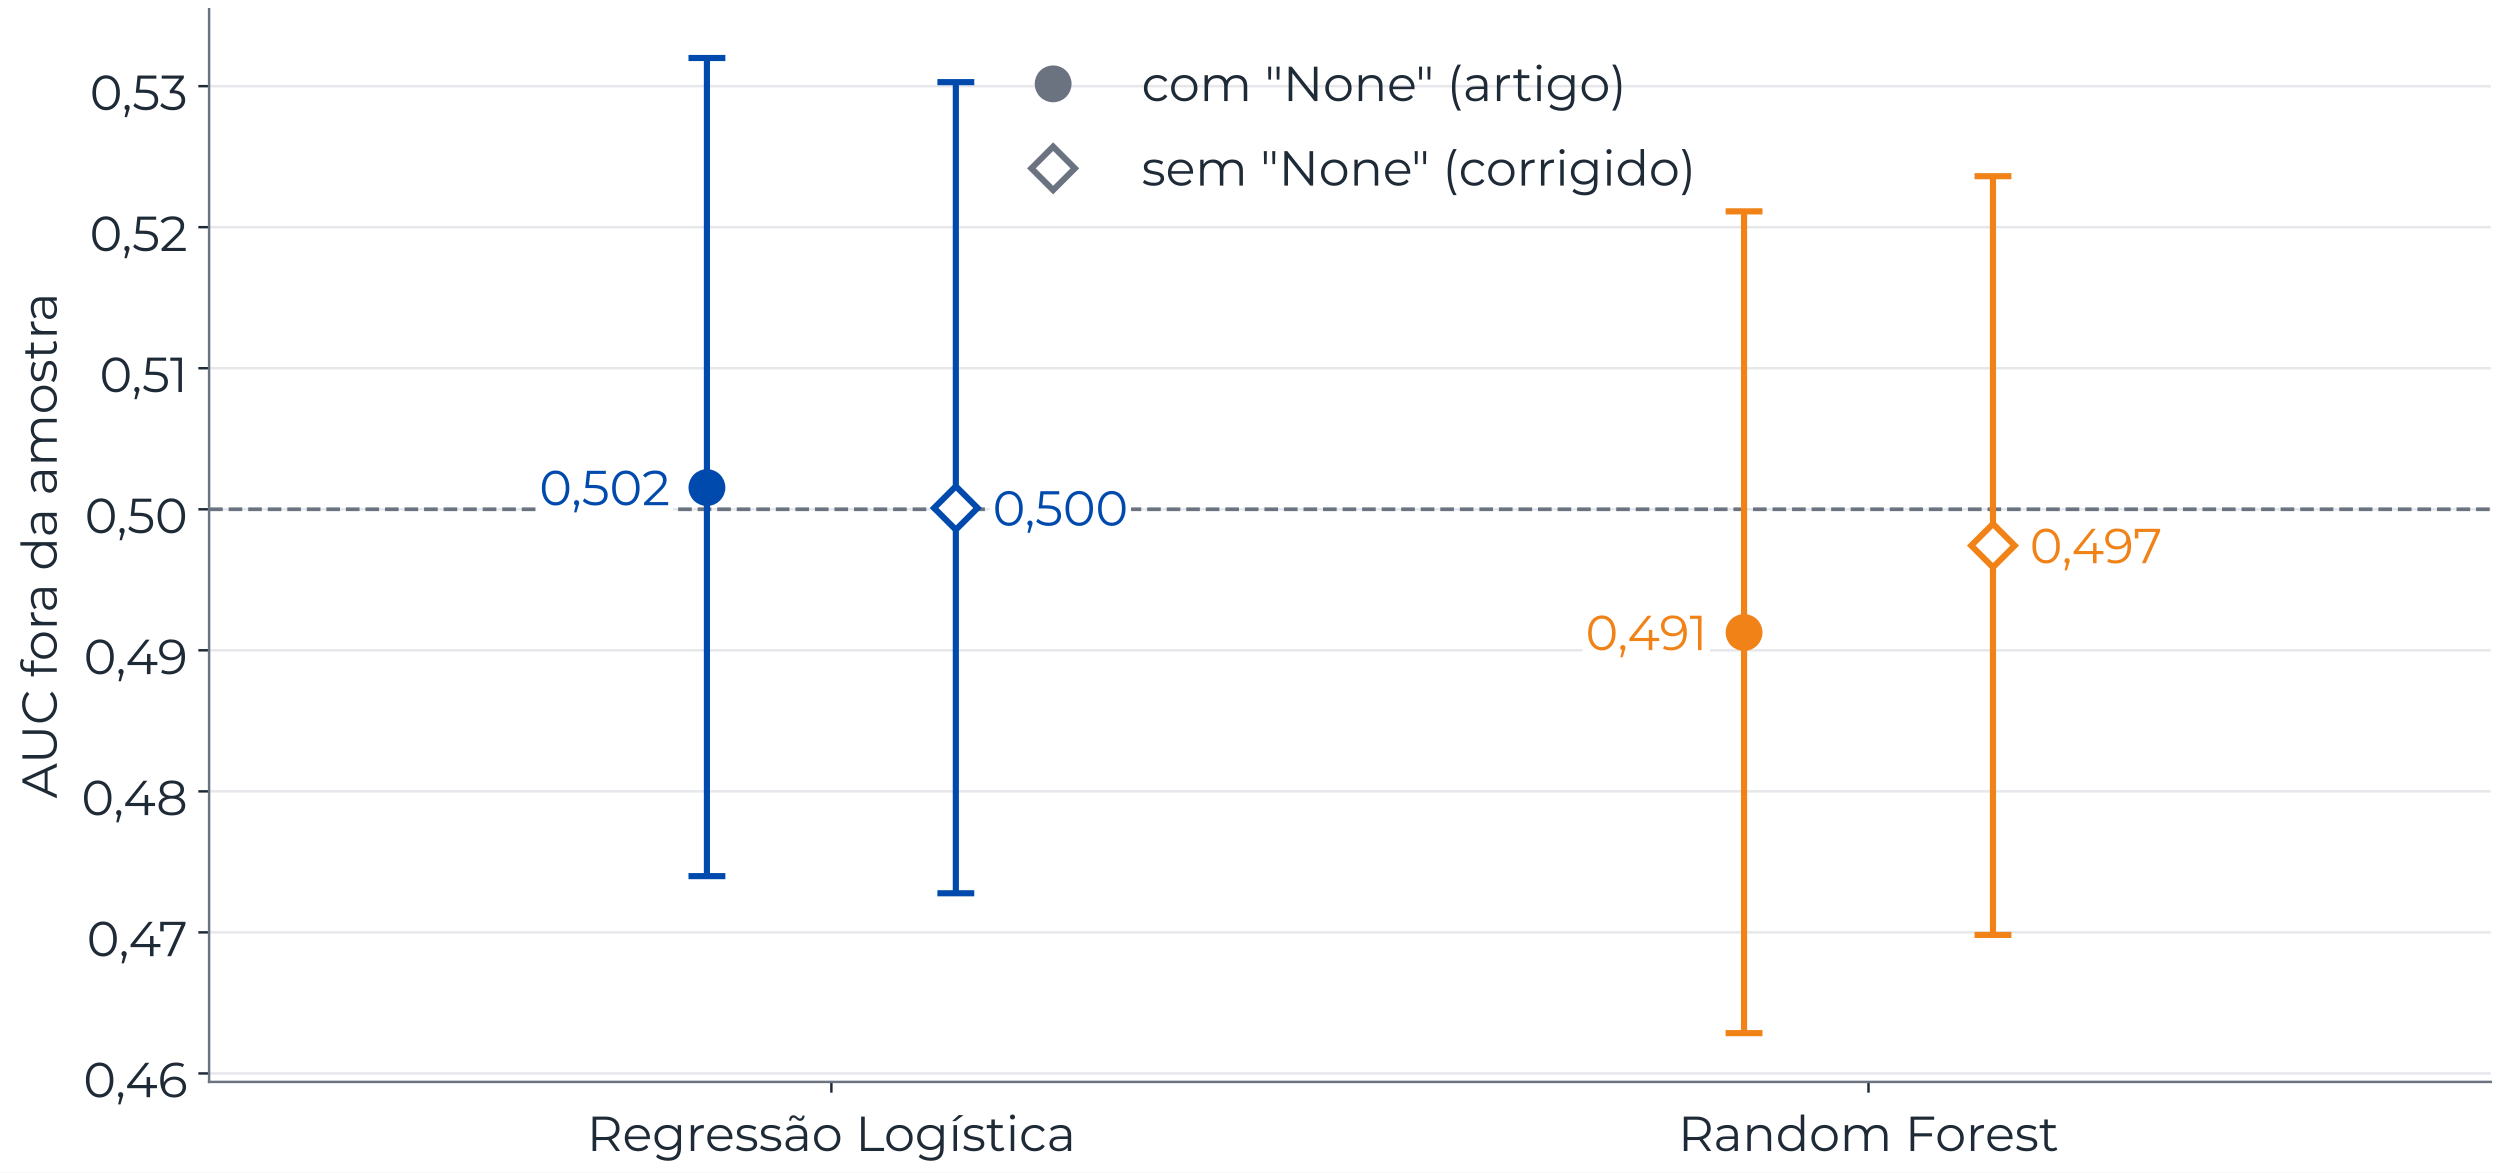
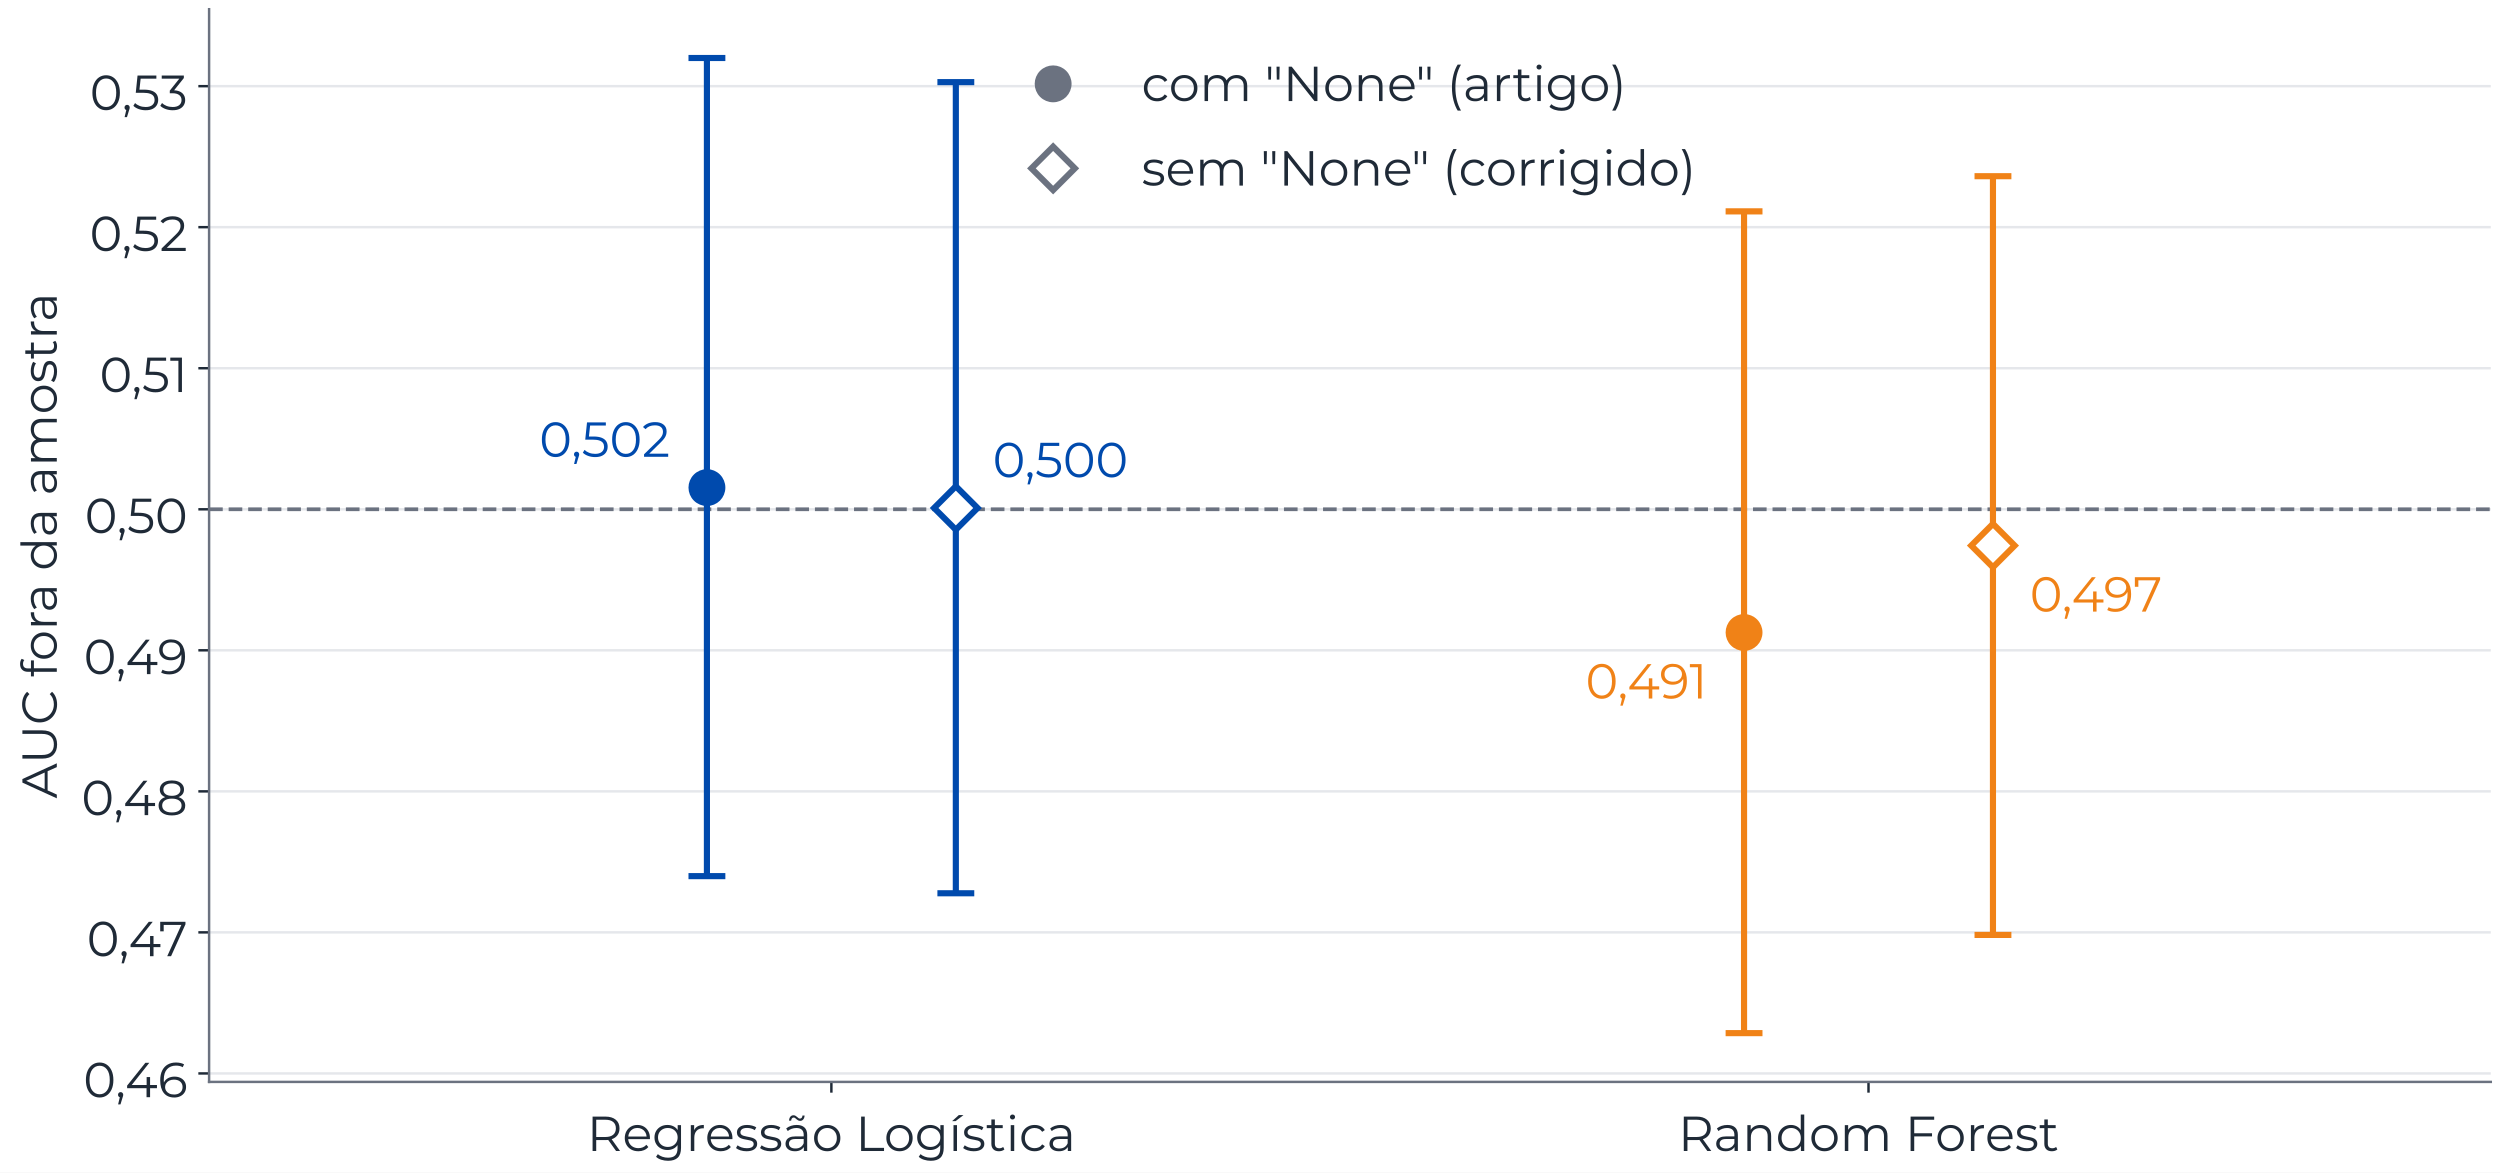
<svg xmlns="http://www.w3.org/2000/svg" xmlns:xlink="http://www.w3.org/1999/xlink" width="813.6pt" height="381.6pt" viewBox="0 0 813.6 381.6" version="1.1">
  <defs>
    <style type="text/css">*{stroke-linejoin: round; stroke-linecap: butt}</style>
  </defs>
  <g id="figure_1">
    <g id="patch_1">
      <path d="M 0 381.6  L 813.6 381.6  L 813.6 0  L 0 0  z " style="fill: #ffffff" />
    </g>
    <g id="axes_1">
      <g id="patch_2">
        <path d="M 68.049 352.096  L 810.6 352.096  L 810.6 3  L 68.049 3  z " style="fill: #ffffff" />
      </g>
      <g id="matplotlib.axis_1">
        <g id="xtick_1">
          <g id="line2d_1">
            <defs>
              <path id="m97c36d1ef3" d="M 0 0  L 0 3.5  " style="stroke: #1f2a37; stroke-width: 0.8" />
            </defs>
            <g>
              <use xlink:href="#m97c36d1ef3" x="270.563" y="352.096" style="fill: #1f2a37; stroke: #1f2a37; stroke-width: 0.8" />
            </g>
          </g>
          <g id="text_1">
            <g style="fill: #1f2a37" transform="translate(191.0243 374.5838) scale(0.16 -0.16)">
              <defs>
                <path id="Montserrat-Regular-100" d="M 730 0  L 730 4480  L 2406 4480  Q 3258 4480 3747 4073  Q 4237 3667 4237 2944  Q 4237 2419 3968 2057  Q 3699 1696 3213 1536  L 4307 0  L 3789 0  L 2765 1440  Q 2592 1421 2406 1421  L 1203 1421  L 1203 0  L 730 0  z M 1203 1824  L 2394 1824  Q 3066 1824 3414 2118  Q 3763 2413 3763 2944  Q 3763 3482 3414 3776  Q 3066 4070 2394 4070  L 1203 4070  L 1203 1824  z " transform="scale(0.015625)" />
                <path id="Montserrat-Regular-295" d="M 2061 -32  Q 1536 -32 1139 189  Q 742 410 518 797  Q 294 1184 294 1683  Q 294 2182 508 2569  Q 723 2957 1094 3174  Q 1466 3392 1939 3392  Q 2413 3392 2781 3177  Q 3149 2963 3360 2576  Q 3571 2189 3571 1683  Q 3571 1651 3568 1616  Q 3565 1581 3565 1542  L 742 1542  Q 768 1197 944 931  Q 1120 666 1411 518  Q 1702 371 2074 371  Q 2381 371 2646 480  Q 2912 589 3104 813  L 3360 518  Q 3130 250 2797 109  Q 2464 -32 2061 -32  z M 749 1882  L 3136 1882  Q 3110 2214 2950 2464  Q 2790 2714 2528 2858  Q 2266 3002 1939 3002  Q 1613 3002 1353 2861  Q 1094 2720 934 2467  Q 774 2214 749 1882  z " transform="scale(0.015625)" />
                <path id="Montserrat-Regular-2bb" d="M 2067 -1274  Q 1606 -1274 1184 -1139  Q 762 -1005 499 -755  L 730 -410  Q 966 -621 1315 -745  Q 1664 -870 2054 -870  Q 2694 -870 2995 -569  Q 3296 -269 3296 352  L 3296 774  Q 3085 461 2742 294  Q 2400 128 1984 128  Q 1504 128 1120 336  Q 736 544 515 912  Q 294 1280 294 1766  Q 294 2246 515 2614  Q 736 2982 1120 3187  Q 1504 3392 1984 3392  Q 2406 3392 2755 3222  Q 3104 3053 3315 2726  L 3315 3366  L 3750 3366  L 3750 410  Q 3750 -461 3324 -867  Q 2899 -1274 2067 -1274  z M 2029 531  Q 2400 531 2688 688  Q 2976 845 3142 1123  Q 3309 1402 3309 1766  Q 3309 2131 3142 2406  Q 2976 2682 2688 2838  Q 2400 2995 2029 2995  Q 1658 2995 1370 2838  Q 1082 2682 918 2406  Q 755 2131 755 1766  Q 755 1402 918 1123  Q 1082 845 1370 688  Q 1658 531 2029 531  z " transform="scale(0.015625)" />
                <path id="Montserrat-Regular-359" d="M 634 0  L 634 3366  L 1069 3366  L 1069 2714  Q 1395 3392 2330 3392  L 2330 2950  Q 2298 2950 2272 2953  Q 2246 2957 2221 2957  Q 1690 2957 1389 2633  Q 1088 2310 1088 1715  L 1088 0  L 634 0  z " transform="scale(0.015625)" />
                <path id="Montserrat-Regular-367" d="M 1536 -32  Q 1120 -32 749 86  Q 378 205 166 384  L 371 742  Q 570 582 890 473  Q 1210 365 1568 365  Q 2048 365 2259 515  Q 2470 666 2470 915  Q 2470 1101 2352 1206  Q 2234 1312 2038 1366  Q 1843 1421 1609 1459  Q 1376 1498 1145 1549  Q 915 1600 720 1699  Q 525 1798 406 1971  Q 288 2144 288 2432  Q 288 2848 633 3120  Q 979 3392 1619 3392  Q 1946 3392 2272 3305  Q 2598 3219 2810 3078  L 2611 2714  Q 2387 2867 2131 2934  Q 1875 3002 1619 3002  Q 1165 3002 953 2842  Q 742 2682 742 2445  Q 736 2253 854 2144  Q 973 2035 1168 1974  Q 1363 1914 1596 1875  Q 1830 1837 2064 1782  Q 2298 1728 2493 1635  Q 2688 1542 2806 1372  Q 2925 1203 2925 928  Q 2925 493 2560 230  Q 2195 -32 1536 -32  z " transform="scale(0.015625)" />
                <path id="Montserrat-Regular-26c" d="M 2739 0  L 2739 525  Q 2586 269 2291 118  Q 1997 -32 1581 -32  Q 1011 -32 681 240  Q 352 512 352 947  Q 352 1203 477 1420  Q 602 1638 886 1769  Q 1171 1901 1651 1901  L 2720 1901  L 2720 2106  Q 2720 2534 2480 2764  Q 2240 2995 1766 2995  Q 1440 2995 1145 2886  Q 851 2778 646 2598  L 442 2938  Q 698 3155 1056 3273  Q 1414 3392 1811 3392  Q 2464 3392 2819 3065  Q 3174 2739 3174 2086  L 3174 0  L 2739 0  z M 2720 1011  L 2720 1562  L 1664 1562  Q 1178 1562 989 1389  Q 800 1216 800 960  Q 800 672 1024 499  Q 1248 326 1651 326  Q 2035 326 2310 502  Q 2586 678 2720 1011  z M 2259 3923  Q 2106 3923 1994 3987  Q 1882 4051 1786 4137  Q 1690 4224 1603 4291  Q 1517 4358 1421 4358  Q 1274 4358 1187 4249  Q 1101 4141 1088 3949  L 813 3949  Q 826 4269 982 4461  Q 1139 4653 1389 4653  Q 1542 4653 1654 4585  Q 1766 4518 1862 4432  Q 1958 4346 2044 4282  Q 2131 4218 2227 4218  Q 2374 4218 2460 4323  Q 2547 4429 2560 4614  L 2835 4614  Q 2822 4301 2665 4112  Q 2509 3923 2259 3923  z " transform="scale(0.015625)" />
                <path id="Montserrat-Regular-327" d="M 2010 -32  Q 1517 -32 1129 189  Q 742 410 518 797  Q 294 1184 294 1683  Q 294 2182 518 2569  Q 742 2957 1129 3174  Q 1517 3392 2010 3392  Q 2502 3392 2886 3174  Q 3270 2957 3494 2569  Q 3718 2182 3718 1683  Q 3718 1184 3494 797  Q 3270 410 2886 189  Q 2502 -32 2010 -32  z M 2010 371  Q 2368 371 2649 534  Q 2931 698 3094 995  Q 3258 1293 3258 1683  Q 3258 2074 3094 2368  Q 2931 2662 2649 2828  Q 2368 2995 2010 2995  Q 1651 2995 1366 2828  Q 1082 2662 918 2368  Q 755 2074 755 1683  Q 755 1293 918 995  Q 1082 698 1366 534  Q 1651 371 2010 371  z " transform="scale(0.015625)" />
                <path id="Montserrat-Regular-8bd" transform="scale(0.015625)" />
                <path id="Montserrat-Regular-a9" d="M 730 0  L 730 4480  L 1203 4480  L 1203 410  L 3712 410  L 3712 0  L 730 0  z " transform="scale(0.015625)" />
                <path id="Montserrat-Regular-2dc" d="M 634 0  L 634 3366  L 1088 3366  L 1088 0  L 634 0  z M 448 3885  L 1325 4678  L 1933 4678  L 896 3885  L 448 3885  z " transform="scale(0.015625)" />
                <path id="Montserrat-Regular-375" d="M 1696 -32  Q 1222 -32 966 227  Q 710 486 710 947  L 710 2982  L 109 2982  L 109 3366  L 710 3366  L 710 4102  L 1165 4102  L 1165 3366  L 2189 3366  L 2189 2982  L 1165 2982  L 1165 973  Q 1165 358 1747 358  Q 2048 358 2246 531  L 2406 205  Q 2272 83 2083 25  Q 1894 -32 1696 -32  z " transform="scale(0.015625)" />
                <path id="Montserrat-Regular-2d7" d="M 634 0  L 634 3366  L 1088 3366  L 1088 0  L 634 0  z M 864 4102  Q 723 4102 627 4198  Q 531 4294 531 4429  Q 531 4557 627 4653  Q 723 4749 864 4749  Q 1005 4749 1101 4659  Q 1197 4570 1197 4435  Q 1197 4294 1101 4198  Q 1005 4102 864 4102  z " transform="scale(0.015625)" />
                <path id="Montserrat-Regular-27a" d="M 2029 -32  Q 1523 -32 1132 189  Q 742 410 518 797  Q 294 1184 294 1683  Q 294 2182 518 2569  Q 742 2957 1132 3174  Q 1523 3392 2029 3392  Q 2458 3392 2803 3225  Q 3149 3059 3347 2726  L 3008 2496  Q 2835 2752 2579 2873  Q 2323 2995 2029 2995  Q 1658 2995 1373 2832  Q 1088 2669 921 2374  Q 755 2080 755 1683  Q 755 1286 921 992  Q 1088 698 1373 534  Q 1658 371 2029 371  Q 2323 371 2579 489  Q 2835 608 3008 864  L 3347 634  Q 3149 307 2803 137  Q 2458 -32 2029 -32  z " transform="scale(0.015625)" />
                <path id="Montserrat-Regular-24c" d="M 2739 0  L 2739 525  Q 2586 269 2291 118  Q 1997 -32 1581 -32  Q 1011 -32 681 240  Q 352 512 352 947  Q 352 1203 477 1420  Q 602 1638 886 1769  Q 1171 1901 1651 1901  L 2720 1901  L 2720 2106  Q 2720 2534 2480 2764  Q 2240 2995 1766 2995  Q 1440 2995 1145 2886  Q 851 2778 646 2598  L 442 2938  Q 698 3155 1056 3273  Q 1414 3392 1811 3392  Q 2464 3392 2819 3065  Q 3174 2739 3174 2086  L 3174 0  L 2739 0  z M 2720 1011  L 2720 1562  L 1664 1562  Q 1178 1562 989 1389  Q 800 1216 800 960  Q 800 672 1024 499  Q 1248 326 1651 326  Q 2035 326 2310 502  Q 2586 678 2720 1011  z " transform="scale(0.015625)" />
              </defs>
              <use xlink:href="#Montserrat-Regular-100" />
              <use xlink:href="#Montserrat-Regular-295" transform="translate(72.29688 0)" />
              <use xlink:href="#Montserrat-Regular-2bb" transform="translate(132.7031 0)" />
              <use xlink:href="#Montserrat-Regular-359" transform="translate(201.2969 0)" />
              <use xlink:href="#Montserrat-Regular-295" transform="translate(240.0938 0)" />
              <use xlink:href="#Montserrat-Regular-367" transform="translate(300.5 0)" />
              <use xlink:href="#Montserrat-Regular-367" transform="translate(349.4062 0)" />
              <use xlink:href="#Montserrat-Regular-26c" transform="translate(398.3125 0)" />
              <use xlink:href="#Montserrat-Regular-327" transform="translate(457.3125 0)" />
              <use xlink:href="#Montserrat-Regular-8bd" transform="translate(520.0156 0)" />
              <use xlink:href="#Montserrat-Regular-a9" transform="translate(546.2188 0)" />
              <use xlink:href="#Montserrat-Regular-327" transform="translate(604.3281 0)" />
              <use xlink:href="#Montserrat-Regular-2bb" transform="translate(667.0312 0)" />
              <use xlink:href="#Montserrat-Regular-2dc" transform="translate(735.625 0)" />
              <use xlink:href="#Montserrat-Regular-367" transform="translate(762.5312 0)" />
              <use xlink:href="#Montserrat-Regular-375" transform="translate(811.4375 0)" />
              <use xlink:href="#Montserrat-Regular-2d7" transform="translate(852.0312 0)" />
              <use xlink:href="#Montserrat-Regular-27a" transform="translate(878.9375 0)" />
              <use xlink:href="#Montserrat-Regular-24c" transform="translate(935.2344 0)" />
            </g>
          </g>
        </g>
        <g id="xtick_2">
          <g id="line2d_2">
            <g>
              <use xlink:href="#m97c36d1ef3" x="608.086" y="352.096" style="fill: #1f2a37; stroke: #1f2a37; stroke-width: 0.8" />
            </g>
          </g>
          <g id="text_2">
            <g style="fill: #1f2a37" transform="translate(546.1497 374.5838) scale(0.16 -0.16)">
              <defs>
                <path id="Montserrat-Regular-318" d="M 634 0  L 634 3366  L 1069 3366  L 1069 2746  Q 1248 3053 1577 3222  Q 1907 3392 2349 3392  Q 2963 3392 3347 3033  Q 3731 2675 3731 1952  L 3731 0  L 3277 0  L 3277 1907  Q 3277 2438 3011 2710  Q 2746 2982 2266 2982  Q 1728 2982 1408 2662  Q 1088 2342 1088 1766  L 1088 0  L 634 0  z " transform="scale(0.015625)" />
                <path id="Montserrat-Regular-286" d="M 1971 -32  Q 1491 -32 1113 185  Q 736 403 515 787  Q 294 1171 294 1683  Q 294 2195 515 2579  Q 736 2963 1113 3177  Q 1491 3392 1971 3392  Q 2374 3392 2710 3222  Q 3046 3053 3251 2726  L 3251 4749  L 3706 4749  L 3706 0  L 3270 0  L 3270 659  Q 3066 326 2726 147  Q 2387 -32 1971 -32  z M 2010 371  Q 2362 371 2646 534  Q 2931 698 3094 995  Q 3258 1293 3258 1683  Q 3258 2074 3094 2368  Q 2931 2662 2646 2828  Q 2362 2995 2010 2995  Q 1651 2995 1366 2828  Q 1082 2662 918 2368  Q 755 2074 755 1683  Q 755 1293 918 995  Q 1082 698 1366 534  Q 1651 371 2010 371  z " transform="scale(0.015625)" />
                <path id="Montserrat-Regular-312" d="M 634 0  L 634 3366  L 1069 3366  L 1069 2752  Q 1248 3059 1565 3225  Q 1882 3392 2304 3392  Q 2720 3392 3037 3213  Q 3354 3034 3501 2682  Q 3680 3008 4029 3200  Q 4378 3392 4832 3392  Q 5446 3392 5817 3033  Q 6189 2675 6189 1952  L 6189 0  L 5734 0  L 5734 1907  Q 5734 2438 5478 2710  Q 5222 2982 4768 2982  Q 4250 2982 3946 2662  Q 3642 2342 3642 1766  L 3642 0  L 3187 0  L 3187 1907  Q 3187 2438 2931 2710  Q 2675 2982 2214 2982  Q 1702 2982 1395 2662  Q 1088 2342 1088 1766  L 1088 0  L 634 0  z " transform="scale(0.015625)" />
                <path id="Montserrat-Regular-6b" d="M 730 0  L 730 4480  L 3802 4480  L 3802 4070  L 1203 4070  L 1203 2310  L 3520 2310  L 3520 1901  L 1203 1901  L 1203 0  L 730 0  z " transform="scale(0.015625)" />
              </defs>
              <use xlink:href="#Montserrat-Regular-100" />
              <use xlink:href="#Montserrat-Regular-24c" transform="translate(71.79688 0)" />
              <use xlink:href="#Montserrat-Regular-318" transform="translate(130.7969 0)" />
              <use xlink:href="#Montserrat-Regular-286" transform="translate(198.5 0)" />
              <use xlink:href="#Montserrat-Regular-327" transform="translate(266.2969 0)" />
              <use xlink:href="#Montserrat-Regular-312" transform="translate(329 0)" />
              <use xlink:href="#Montserrat-Regular-8bd" transform="translate(435.0938 0)" />
              <use xlink:href="#Montserrat-Regular-6b" transform="translate(461.2969 0)" />
              <use xlink:href="#Montserrat-Regular-327" transform="translate(522.7969 0)" />
              <use xlink:href="#Montserrat-Regular-359" transform="translate(585.5 0)" />
              <use xlink:href="#Montserrat-Regular-295" transform="translate(624.2969 0)" />
              <use xlink:href="#Montserrat-Regular-367" transform="translate(684.7031 0)" />
              <use xlink:href="#Montserrat-Regular-375" transform="translate(733.6094 0)" />
            </g>
          </g>
        </g>
      </g>
      <g id="matplotlib.axis_2">
        <g id="ytick_1">
          <g id="line2d_3">
            <path d="M 68.049 349.336  L 810.6 349.336  " clip-path="url(#p6e403a433b)" style="fill: none; stroke: #e5e7eb; stroke-width: 0.8; stroke-linecap: square" />
          </g>
          <g id="line2d_4">
            <defs>
              <path id="mc623eda501" d="M 0 0  L -3.5 0  " style="stroke: #1f2a37; stroke-width: 0.8" />
            </defs>
            <g>
              <use xlink:href="#mc623eda501" x="68.049" y="349.336" style="fill: #1f2a37; stroke: #1f2a37; stroke-width: 0.8" />
            </g>
          </g>
          <g id="text_3">
            <g style="fill: #1f2a37" transform="translate(27.12674 357.0804) scale(0.16 -0.16)">
              <defs>
                <path id="Montserrat-Regular-845" d="M 2118 -38  Q 1600 -38 1197 234  Q 794 506 563 1014  Q 333 1523 333 2240  Q 333 2957 563 3465  Q 794 3974 1197 4246  Q 1600 4518 2118 4518  Q 2637 4518 3040 4246  Q 3443 3974 3676 3465  Q 3910 2957 3910 2240  Q 3910 1523 3676 1014  Q 3443 506 3040 234  Q 2637 -38 2118 -38  z M 2118 384  Q 2707 384 3072 861  Q 3437 1338 3437 2240  Q 3437 3142 3072 3619  Q 2707 4096 2118 4096  Q 1536 4096 1168 3619  Q 800 3142 800 2240  Q 800 1338 1168 861  Q 1536 384 2118 384  z " transform="scale(0.015625)" />
                <path id="Montserrat-Regular-8c9" d="M 358 -934  L 576 -6  Q 474 26 410 112  Q 346 198 346 320  Q 346 467 442 566  Q 538 666 685 666  Q 832 666 928 563  Q 1024 461 1024 320  Q 1024 237 1001 160  Q 979 83 934 -51  L 666 -934  L 358 -934  z " transform="scale(0.015625)" />
                <path id="Montserrat-Regular-849" d="M 256 1178  L 256 1510  L 2630 4480  L 3142 4480  L 851 1587  L 2797 1587  L 2797 2624  L 3245 2624  L 3245 1587  L 4141 1587  L 4141 1178  L 3245 1178  L 3245 0  L 2784 0  L 2784 1178  L 256 1178  z " transform="scale(0.015625)" />
                <path id="Montserrat-Regular-84b" d="M 2170 -38  Q 1274 -38 803 550  Q 333 1139 333 2202  Q 333 2963 592 3478  Q 851 3994 1312 4256  Q 1773 4518 2381 4518  Q 2682 4518 2957 4460  Q 3232 4403 3443 4275  L 3258 3904  Q 3085 4019 2861 4067  Q 2637 4115 2387 4115  Q 1664 4115 1232 3654  Q 800 3194 800 2278  Q 800 2202 803 2109  Q 806 2016 819 1914  Q 986 2285 1354 2483  Q 1722 2682 2189 2682  Q 2637 2682 2976 2515  Q 3315 2349 3507 2048  Q 3699 1747 3699 1338  Q 3699 922 3497 611  Q 3296 301 2950 131  Q 2605 -38 2170 -38  z M 2150 352  Q 2637 352 2941 614  Q 3245 877 3245 1325  Q 3245 1766 2941 2028  Q 2637 2291 2118 2291  Q 1773 2291 1517 2163  Q 1261 2035 1113 1811  Q 966 1587 966 1312  Q 966 1062 1100 844  Q 1235 627 1500 489  Q 1766 352 2150 352  z " transform="scale(0.015625)" />
              </defs>
              <use xlink:href="#Montserrat-Regular-845" />
              <use xlink:href="#Montserrat-Regular-8c9" transform="translate(65.10938 0)" />
              <use xlink:href="#Montserrat-Regular-849" transform="translate(85.01562 0)" />
              <use xlink:href="#Montserrat-Regular-84b" transform="translate(151.1094 0)" />
            </g>
          </g>
        </g>
        <g id="ytick_2">
          <g id="line2d_5">
            <path d="M 68.049 303.437  L 810.6 303.437  " clip-path="url(#p6e403a433b)" style="fill: none; stroke: #e5e7eb; stroke-width: 0.8; stroke-linecap: square" />
          </g>
          <g id="line2d_6">
            <g>
              <use xlink:href="#mc623eda501" x="68.049" y="303.437" style="fill: #1f2a37; stroke: #1f2a37; stroke-width: 0.8" />
            </g>
          </g>
          <g id="text_4">
            <g style="fill: #1f2a37" transform="translate(28.24674 311.1807) scale(0.16 -0.16)">
              <defs>
                <path id="Montserrat-Regular-84c" d="M 1120 0  L 2957 4070  L 659 4070  L 659 3232  L 205 3232  L 205 4480  L 3494 4480  L 3494 4154  L 1619 0  L 1120 0  z " transform="scale(0.015625)" />
              </defs>
              <use xlink:href="#Montserrat-Regular-845" />
              <use xlink:href="#Montserrat-Regular-8c9" transform="translate(65.10938 0)" />
              <use xlink:href="#Montserrat-Regular-849" transform="translate(85.01562 0)" />
              <use xlink:href="#Montserrat-Regular-84c" transform="translate(146.1094 0)" />
            </g>
          </g>
        </g>
        <g id="ytick_3">
          <g id="line2d_7">
            <path d="M 68.049 257.537  L 810.6 257.537  " clip-path="url(#p6e403a433b)" style="fill: none; stroke: #e5e7eb; stroke-width: 0.8; stroke-linecap: square" />
          </g>
          <g id="line2d_8">
            <g>
              <use xlink:href="#mc623eda501" x="68.049" y="257.537" style="fill: #1f2a37; stroke: #1f2a37; stroke-width: 0.8" />
            </g>
          </g>
          <g id="text_5">
            <g style="fill: #1f2a37" transform="translate(26.50424 265.2811) scale(0.16 -0.16)">
              <defs>
                <path id="Montserrat-Regular-84d" d="M 2035 -38  Q 1229 -38 768 307  Q 307 653 307 1248  Q 307 1651 531 1929  Q 755 2208 1171 2349  Q 467 2624 467 3334  Q 467 3699 662 3964  Q 858 4230 1210 4374  Q 1562 4518 2035 4518  Q 2509 4518 2864 4374  Q 3219 4230 3417 3964  Q 3616 3699 3616 3334  Q 3616 2982 3430 2732  Q 3245 2483 2899 2349  Q 3322 2208 3549 1926  Q 3776 1645 3776 1248  Q 3776 653 3309 307  Q 2842 -38 2035 -38  z M 2035 352  Q 2630 352 2966 592  Q 3302 832 3302 1254  Q 3302 1670 2966 1910  Q 2630 2150 2035 2150  Q 1440 2150 1107 1910  Q 774 1670 774 1254  Q 774 832 1107 592  Q 1440 352 2035 352  z M 2035 2515  Q 2560 2515 2854 2732  Q 3149 2950 3149 3315  Q 3149 3699 2845 3913  Q 2541 4128 2035 4128  Q 1530 4128 1229 3913  Q 928 3699 928 3322  Q 928 2950 1219 2732  Q 1510 2515 2035 2515  z " transform="scale(0.015625)" />
              </defs>
              <use xlink:href="#Montserrat-Regular-845" />
              <use xlink:href="#Montserrat-Regular-8c9" transform="translate(65.10938 0)" />
              <use xlink:href="#Montserrat-Regular-849" transform="translate(85.01562 0)" />
              <use xlink:href="#Montserrat-Regular-84d" transform="translate(152.1094 0)" />
            </g>
          </g>
        </g>
        <g id="ytick_4">
          <g id="line2d_9">
            <path d="M 68.049 211.637  L 810.6 211.637  " clip-path="url(#p6e403a433b)" style="fill: none; stroke: #e5e7eb; stroke-width: 0.8; stroke-linecap: square" />
          </g>
          <g id="line2d_10">
            <g>
              <use xlink:href="#mc623eda501" x="68.049" y="211.637" style="fill: #1f2a37; stroke: #1f2a37; stroke-width: 0.8" />
            </g>
          </g>
          <g id="text_6">
            <g style="fill: #1f2a37" transform="translate(27.25424 219.3815) scale(0.16 -0.16)">
              <defs>
                <path id="Montserrat-Regular-84e" d="M 1517 -38  Q 1216 -38 941 19  Q 666 77 454 205  L 640 576  Q 813 461 1037 413  Q 1261 365 1510 365  Q 2234 365 2666 825  Q 3098 1286 3098 2202  Q 3098 2278 3094 2371  Q 3091 2464 3078 2566  Q 2912 2195 2544 1996  Q 2176 1798 1709 1798  Q 1261 1798 921 1964  Q 582 2131 390 2432  Q 198 2733 198 3142  Q 198 3558 400 3868  Q 602 4179 947 4348  Q 1293 4518 1728 4518  Q 2624 4518 3094 3929  Q 3565 3341 3565 2278  Q 3565 1517 3305 1001  Q 3046 486 2585 224  Q 2125 -38 1517 -38  z M 1779 2189  Q 2125 2189 2381 2317  Q 2637 2445 2784 2669  Q 2931 2893 2931 3168  Q 2931 3418 2796 3635  Q 2662 3853 2400 3990  Q 2138 4128 1747 4128  Q 1261 4128 957 3865  Q 653 3603 653 3155  Q 653 2714 957 2451  Q 1261 2189 1779 2189  z " transform="scale(0.015625)" />
              </defs>
              <use xlink:href="#Montserrat-Regular-845" />
              <use xlink:href="#Montserrat-Regular-8c9" transform="translate(65.10938 0)" />
              <use xlink:href="#Montserrat-Regular-849" transform="translate(85.01562 0)" />
              <use xlink:href="#Montserrat-Regular-84e" transform="translate(150.3125 0)" />
            </g>
          </g>
        </g>
        <g id="ytick_5">
          <g id="line2d_11">
            <path d="M 68.049 165.738  L 810.6 165.738  " clip-path="url(#p6e403a433b)" style="fill: none; stroke: #e5e7eb; stroke-width: 0.8; stroke-linecap: square" />
          </g>
          <g id="line2d_12">
            <g>
              <use xlink:href="#mc623eda501" x="68.049" y="165.738" style="fill: #1f2a37; stroke: #1f2a37; stroke-width: 0.8" />
            </g>
          </g>
          <g id="text_7">
            <g style="fill: #1f2a37" transform="translate(27.59174 173.4819) scale(0.16 -0.16)">
              <defs>
                <path id="Montserrat-Regular-84a" d="M 1747 -38  Q 1261 -38 829 118  Q 397 275 141 538  L 365 902  Q 576 678 944 531  Q 1312 384 1741 384  Q 2310 384 2608 637  Q 2906 890 2906 1299  Q 2906 1587 2768 1795  Q 2630 2003 2304 2118  Q 1978 2234 1408 2234  L 454 2234  L 685 4480  L 3136 4480  L 3136 4070  L 1088 4070  L 934 2643  L 1510 2643  Q 2189 2643 2598 2476  Q 3008 2310 3190 2012  Q 3373 1715 3373 1318  Q 3373 934 3193 627  Q 3014 320 2652 141  Q 2291 -38 1747 -38  z " transform="scale(0.015625)" />
              </defs>
              <use xlink:href="#Montserrat-Regular-845" />
              <use xlink:href="#Montserrat-Regular-8c9" transform="translate(65.10938 0)" />
              <use xlink:href="#Montserrat-Regular-84a" transform="translate(86.3125 0)" />
              <use xlink:href="#Montserrat-Regular-845" transform="translate(142.9062 0)" />
            </g>
          </g>
        </g>
        <g id="ytick_6">
          <g id="line2d_13">
            <path d="M 68.049 119.838  L 810.6 119.838  " clip-path="url(#p6e403a433b)" style="fill: none; stroke: #e5e7eb; stroke-width: 0.8; stroke-linecap: square" />
          </g>
          <g id="line2d_14">
            <g>
              <use xlink:href="#mc623eda501" x="68.049" y="119.838" style="fill: #1f2a37; stroke: #1f2a37; stroke-width: 0.8" />
            </g>
          </g>
          <g id="text_8">
            <g style="fill: #1f2a37" transform="translate(32.40924 127.5822) scale(0.16 -0.16)">
              <defs>
                <path id="Montserrat-Regular-846" d="M 1114 0  L 1114 4070  L 58 4070  L 58 4480  L 1574 4480  L 1574 0  L 1114 0  z " transform="scale(0.015625)" />
              </defs>
              <use xlink:href="#Montserrat-Regular-845" />
              <use xlink:href="#Montserrat-Regular-8c9" transform="translate(65.10938 0)" />
              <use xlink:href="#Montserrat-Regular-84a" transform="translate(86.3125 0)" />
              <use xlink:href="#Montserrat-Regular-846" transform="translate(142.9062 0)" />
            </g>
          </g>
        </g>
        <g id="ytick_7">
          <g id="line2d_15">
            <path d="M 68.049 73.939  L 810.6 73.939  " clip-path="url(#p6e403a433b)" style="fill: none; stroke: #e5e7eb; stroke-width: 0.8; stroke-linecap: square" />
          </g>
          <g id="line2d_16">
            <g>
              <use xlink:href="#mc623eda501" x="68.049" y="73.939" style="fill: #1f2a37; stroke: #1f2a37; stroke-width: 0.8" />
            </g>
          </g>
          <g id="text_9">
            <g style="fill: #1f2a37" transform="translate(29.17674 81.68262) scale(0.16 -0.16)">
              <defs>
                <path id="Montserrat-Regular-847" d="M 250 0  L 250 326  L 2112 2150  Q 2368 2400 2496 2592  Q 2624 2784 2669 2944  Q 2714 3104 2714 3258  Q 2714 3648 2448 3872  Q 2182 4096 1664 4096  Q 870 4096 442 3597  L 115 3878  Q 378 4186 784 4352  Q 1190 4518 1702 4518  Q 2381 4518 2784 4195  Q 3187 3872 3187 3309  Q 3187 3091 3129 2883  Q 3072 2675 2912 2438  Q 2752 2202 2451 1907  L 928 410  L 3392 410  L 3392 0  L 250 0  z " transform="scale(0.015625)" />
              </defs>
              <use xlink:href="#Montserrat-Regular-845" />
              <use xlink:href="#Montserrat-Regular-8c9" transform="translate(65.10938 0)" />
              <use xlink:href="#Montserrat-Regular-84a" transform="translate(86.3125 0)" />
              <use xlink:href="#Montserrat-Regular-847" transform="translate(142.4062 0)" />
            </g>
          </g>
        </g>
        <g id="ytick_8">
          <g id="line2d_17">
            <path d="M 68.049 28.039  L 810.6 28.039  " clip-path="url(#p6e403a433b)" style="fill: none; stroke: #e5e7eb; stroke-width: 0.8; stroke-linecap: square" />
          </g>
          <g id="line2d_18">
            <g>
              <use xlink:href="#mc623eda501" x="68.049" y="28.039" style="fill: #1f2a37; stroke: #1f2a37; stroke-width: 0.8" />
            </g>
          </g>
          <g id="text_10">
            <g style="fill: #1f2a37" transform="translate(29.23924 35.78299) scale(0.16 -0.16)">
              <defs>
                <path id="Montserrat-Regular-848" d="M 1670 -38  Q 1184 -38 752 118  Q 320 275 58 538  L 282 902  Q 499 678 864 531  Q 1229 384 1670 384  Q 2227 384 2524 627  Q 2822 870 2822 1286  Q 2822 1690 2528 1933  Q 2234 2176 1613 2176  L 1293 2176  L 1293 2515  L 2528 4070  L 243 4070  L 243 4480  L 3123 4480  L 3123 4154  L 1856 2560  Q 2579 2522 2937 2173  Q 3296 1824 3296 1286  Q 3296 915 3113 614  Q 2931 314 2572 138  Q 2214 -38 1670 -38  z " transform="scale(0.015625)" />
              </defs>
              <use xlink:href="#Montserrat-Regular-845" />
              <use xlink:href="#Montserrat-Regular-8c9" transform="translate(65.10938 0)" />
              <use xlink:href="#Montserrat-Regular-84a" transform="translate(86.3125 0)" />
              <use xlink:href="#Montserrat-Regular-848" transform="translate(142.4062 0)" />
            </g>
          </g>
        </g>
        <g id="text_11">
          <g style="fill: #1f2a37" transform="translate(18.48824 259.8455) rotate(-90) scale(0.16 -0.16)">
            <defs>
              <path id="Montserrat-Regular-1" d="M 13 0  L 2061 4480  L 2528 4480  L 4576 0  L 4077 0  L 3546 1197  L 1043 1197  L 506 0  L 13 0  z M 1216 1581  L 3373 1581  L 2291 3987  L 1216 1581  z " transform="scale(0.015625)" />
              <path id="Montserrat-Regular-126" d="M 2534 -38  Q 1677 -38 1184 454  Q 691 947 691 1914  L 691 4480  L 1165 4480  L 1165 1933  Q 1165 1139 1523 761  Q 1882 384 2534 384  Q 3194 384 3552 761  Q 3910 1139 3910 1933  L 3910 4480  L 4371 4480  L 4371 1914  Q 4371 947 3881 454  Q 3392 -38 2534 -38  z " transform="scale(0.015625)" />
              <path id="Montserrat-Regular-2d" d="M 2675 -38  Q 2170 -38 1744 131  Q 1318 301 1001 608  Q 685 915 509 1331  Q 333 1747 333 2240  Q 333 2733 509 3149  Q 685 3565 1001 3872  Q 1318 4179 1747 4348  Q 2176 4518 2682 4518  Q 3174 4518 3600 4355  Q 4026 4192 4320 3866  L 4019 3565  Q 3744 3846 3411 3971  Q 3078 4096 2694 4096  Q 2157 4096 1728 3853  Q 1299 3610 1049 3190  Q 800 2771 800 2240  Q 800 1709 1049 1289  Q 1299 870 1728 627  Q 2157 384 2694 384  Q 3078 384 3411 512  Q 3744 640 4019 922  L 4320 621  Q 4026 294 3597 128  Q 3168 -38 2675 -38  z " transform="scale(0.015625)" />
              <path id="Montserrat-Regular-2b9" d="M 710 0  L 710 2982  L 109 2982  L 109 3366  L 710 3366  L 710 3782  Q 710 4230 972 4505  Q 1235 4781 1728 4781  Q 1914 4781 2096 4729  Q 2278 4678 2400 4570  L 2246 4230  Q 2042 4397 1747 4397  Q 1152 4397 1152 3763  L 1152 3366  L 2189 3366  L 2189 2982  L 1165 2982  L 1165 0  L 710 0  z " transform="scale(0.015625)" />
            </defs>
            <use xlink:href="#Montserrat-Regular-1" />
            <use xlink:href="#Montserrat-Regular-126" transform="translate(70.20312 0)" />
            <use xlink:href="#Montserrat-Regular-2d" transform="translate(149.4062 0)" />
            <use xlink:href="#Montserrat-Regular-8bd" transform="translate(220.3125 0)" />
            <use xlink:href="#Montserrat-Regular-2b9" transform="translate(246.5156 0)" />
            <use xlink:href="#Montserrat-Regular-327" transform="translate(279.5156 0)" />
            <use xlink:href="#Montserrat-Regular-359" transform="translate(342.2188 0)" />
            <use xlink:href="#Montserrat-Regular-24c" transform="translate(378.2188 0)" />
            <use xlink:href="#Montserrat-Regular-8bd" transform="translate(437.2188 0)" />
            <use xlink:href="#Montserrat-Regular-286" transform="translate(463.4219 0)" />
            <use xlink:href="#Montserrat-Regular-24c" transform="translate(531.2188 0)" />
            <use xlink:href="#Montserrat-Regular-8bd" transform="translate(590.2188 0)" />
            <use xlink:href="#Montserrat-Regular-24c" transform="translate(616.4219 0)" />
            <use xlink:href="#Montserrat-Regular-312" transform="translate(675.4219 0)" />
            <use xlink:href="#Montserrat-Regular-327" transform="translate(781.5156 0)" />
            <use xlink:href="#Montserrat-Regular-367" transform="translate(844.2188 0)" />
            <use xlink:href="#Montserrat-Regular-375" transform="translate(893.125 0)" />
            <use xlink:href="#Montserrat-Regular-359" transform="translate(933.7188 0)" />
            <use xlink:href="#Montserrat-Regular-24c" transform="translate(969.7188 0)" />
          </g>
        </g>
      </g>
      <g id="line2d_19">
        <path d="M 68.049 165.738  L 810.6 165.738  " clip-path="url(#p6e403a433b)" style="fill: none; stroke-dasharray: 4.44,1.92; stroke-dashoffset: 0; stroke: #6b7280; stroke-width: 1.2" />
      </g>
      <g id="LineCollection_1">
        <path d="M 230.06 285.133  L 230.06 18.868  " clip-path="url(#p6e403a433b)" style="fill: none; stroke: #004aad; stroke-width: 2" />
      </g>
      <g id="line2d_20">
        <defs>
          <path id="maf517cf560" d="M 6 0  L -6 -0  " style="stroke: #004aad; stroke-width: 2" />
        </defs>
        <g clip-path="url(#p6e403a433b)">
          <use xlink:href="#maf517cf560" x="230.06" y="285.133" style="fill: #004aad; stroke: #004aad; stroke-width: 2" />
        </g>
      </g>
      <g id="line2d_21">
        <g clip-path="url(#p6e403a433b)">
          <use xlink:href="#maf517cf560" x="230.06" y="18.868" style="fill: #004aad; stroke: #004aad; stroke-width: 2" />
        </g>
      </g>
      <g id="LineCollection_2">
        <path d="M 311.066 290.706  L 311.066 26.735  " clip-path="url(#p6e403a433b)" style="fill: none; stroke: #004aad; stroke-width: 2" />
      </g>
      <g id="line2d_22">
        <g clip-path="url(#p6e403a433b)">
          <use xlink:href="#maf517cf560" x="311.066" y="290.706" style="fill: #004aad; stroke: #004aad; stroke-width: 2" />
        </g>
      </g>
      <g id="line2d_23">
        <g clip-path="url(#p6e403a433b)">
          <use xlink:href="#maf517cf560" x="311.066" y="26.735" style="fill: #004aad; stroke: #004aad; stroke-width: 2" />
        </g>
      </g>
      <g id="LineCollection_3">
        <path d="M 567.583 336.228  L 567.583 68.789  " clip-path="url(#p6e403a433b)" style="fill: none; stroke: #f08217; stroke-width: 2" />
      </g>
      <g id="line2d_24">
        <defs>
          <path id="me35ab7244d" d="M 6 0  L -6 -0  " style="stroke: #f08217; stroke-width: 2" />
        </defs>
        <g clip-path="url(#p6e403a433b)">
          <use xlink:href="#me35ab7244d" x="567.583" y="336.228" style="fill: #f08217; stroke: #f08217; stroke-width: 2" />
        </g>
      </g>
      <g id="line2d_25">
        <g clip-path="url(#p6e403a433b)">
          <use xlink:href="#me35ab7244d" x="567.583" y="68.789" style="fill: #f08217; stroke: #f08217; stroke-width: 2" />
        </g>
      </g>
      <g id="LineCollection_4">
        <path d="M 648.589 304.26  L 648.589 57.338  " clip-path="url(#p6e403a433b)" style="fill: none; stroke: #f08217; stroke-width: 2" />
      </g>
      <g id="line2d_26">
        <g clip-path="url(#p6e403a433b)">
          <use xlink:href="#me35ab7244d" x="648.589" y="304.26" style="fill: #f08217; stroke: #f08217; stroke-width: 2" />
        </g>
      </g>
      <g id="line2d_27">
        <g clip-path="url(#p6e403a433b)">
          <use xlink:href="#me35ab7244d" x="648.589" y="57.338" style="fill: #f08217; stroke: #f08217; stroke-width: 2" />
        </g>
      </g>
      <g id="line2d_28">
        <defs>
          <path id="mc26b70d6c1" d="M 0 5  C 1.326 5 2.598 4.473 3.536 3.536  C 4.473 2.598 5 1.326 5 0  C 5 -1.326 4.473 -2.598 3.536 -3.536  C 2.598 -4.473 1.326 -5 0 -5  C -1.326 -5 -2.598 -4.473 -3.536 -3.536  C -4.473 -2.598 -5 -1.326 -5 0  C -5 1.326 -4.473 2.598 -3.536 3.536  C -2.598 4.473 -1.326 5 0 5  z " style="stroke: #004aad; stroke-width: 2" />
        </defs>
        <g clip-path="url(#p6e403a433b)">
          <use xlink:href="#mc26b70d6c1" x="230.06" y="158.679" style="fill: #004aad; stroke: #004aad; stroke-width: 2" />
        </g>
      </g>
      <g id="line2d_29">
        <defs>
          <path id="m32c2cda0ec" d="M -0 7.071  L 7.071 0  L 0 -7.071  L -7.071 -0  z " style="stroke: #004aad; stroke-width: 2; stroke-linejoin: miter" />
        </defs>
        <g clip-path="url(#p6e403a433b)">
          <use xlink:href="#m32c2cda0ec" x="311.066" y="165.326" style="fill: #ffffff; stroke: #004aad; stroke-width: 2; stroke-linejoin: miter" />
        </g>
      </g>
      <g id="line2d_30">
        <defs>
          <path id="m5303c39d5f" d="M 0 5  C 1.326 5 2.598 4.473 3.536 3.536  C 4.473 2.598 5 1.326 5 0  C 5 -1.326 4.473 -2.598 3.536 -3.536  C 2.598 -4.473 1.326 -5 0 -5  C -1.326 -5 -2.598 -4.473 -3.536 -3.536  C -4.473 -2.598 -5 -1.326 -5 0  C -5 1.326 -4.473 2.598 -3.536 3.536  C -2.598 4.473 -1.326 5 0 5  z " style="stroke: #f08217; stroke-width: 2" />
        </defs>
        <g clip-path="url(#p6e403a433b)">
          <use xlink:href="#m5303c39d5f" x="567.583" y="205.838" style="fill: #f08217; stroke: #f08217; stroke-width: 2" />
        </g>
      </g>
      <g id="line2d_31">
        <defs>
          <path id="mbf072cbda8" d="M -0 7.071  L 7.071 0  L 0 -7.071  L -7.071 -0  z " style="stroke: #f08217; stroke-width: 2; stroke-linejoin: miter" />
        </defs>
        <g clip-path="url(#p6e403a433b)">
          <use xlink:href="#mbf072cbda8" x="648.589" y="177.55" style="fill: #ffffff; stroke: #f08217; stroke-width: 2; stroke-linejoin: miter" />
        </g>
      </g>
      <g id="patch_3">
        <path d="M 68.049 352.096  L 68.049 3  " style="fill: none; stroke: #6b7280; stroke-width: 0.8; stroke-linejoin: miter; stroke-linecap: square" />
      </g>
      <g id="patch_4">
        <path d="M 68.049 352.096  L 810.6 352.096  " style="fill: none; stroke: #6b7280; stroke-width: 0.8; stroke-linejoin: miter; stroke-linecap: square" />
      </g>
      <g id="text_12">
-         <g id="patch_5">
-           <path d="M 174.555 169.391  L 219.02 169.391  L 219.02 147.967  L 174.555 147.967  z " style="fill: #ffffff" />
-         </g>
-         <g style="fill: #004aad" transform="translate(175.5153 164.4153) scale(0.16 -0.16)">
+         <g style="fill: #004aad" transform="translate(175.5153 148.6633) scale(0.16 -0.16)">
          <use xlink:href="#Montserrat-Regular-845" />
          <use xlink:href="#Montserrat-Regular-8c9" transform="translate(65.10938 0)" />
          <use xlink:href="#Montserrat-Regular-84a" transform="translate(86.3125 0)" />
          <use xlink:href="#Montserrat-Regular-845" transform="translate(142.9062 0)" />
          <use xlink:href="#Montserrat-Regular-847" transform="translate(209.1094 0)" />
        </g>
      </g>
      <g id="text_13">
-         <g id="patch_6">
-           <path d="M 322.106 176.038  L 368.076 176.038  L 368.076 154.614  L 322.106 154.614  z " style="fill: #ffffff" />
-         </g>
-         <g style="fill: #004aad" transform="translate(323.0658 171.0618) scale(0.16 -0.16)">
+         <g style="fill: #004aad" transform="translate(323.0658 155.3098) scale(0.16 -0.16)">
          <use xlink:href="#Montserrat-Regular-845" />
          <use xlink:href="#Montserrat-Regular-8c9" transform="translate(65.10938 0)" />
          <use xlink:href="#Montserrat-Regular-84a" transform="translate(86.3125 0)" />
          <use xlink:href="#Montserrat-Regular-845" transform="translate(142.9062 0)" />
          <use xlink:href="#Montserrat-Regular-845" transform="translate(209.1094 0)" />
        </g>
      </g>
      <g id="text_14">
-         <g id="patch_7">
-           <path d="M 515.053 216.55  L 556.543 216.55  L 556.543 195.126  L 515.053 195.126  z " style="fill: #ffffff" />
-         </g>
-         <g style="fill: #f08217" transform="translate(516.0132 211.574) scale(0.16 -0.16)">
+         <g style="fill: #f08217" transform="translate(516.0132 227.326) scale(0.16 -0.16)">
          <use xlink:href="#Montserrat-Regular-845" />
          <use xlink:href="#Montserrat-Regular-8c9" transform="translate(65.10938 0)" />
          <use xlink:href="#Montserrat-Regular-849" transform="translate(85.01562 0)" />
          <use xlink:href="#Montserrat-Regular-84e" transform="translate(150.3125 0)" />
          <use xlink:href="#Montserrat-Regular-846" transform="translate(211.2188 0)" />
        </g>
      </g>
      <g id="text_15">
-         <g id="patch_8">
-           <path d="M 659.629 188.262  L 704.641 188.262  L 704.641 166.838  L 659.629 166.838  z " style="fill: #ffffff" />
-         </g>
-         <g style="fill: #f08217" transform="translate(660.5887 183.2864) scale(0.16 -0.16)">
+         <g style="fill: #f08217" transform="translate(660.5887 199.0384) scale(0.16 -0.16)">
          <use xlink:href="#Montserrat-Regular-845" />
          <use xlink:href="#Montserrat-Regular-8c9" transform="translate(65.10938 0)" />
          <use xlink:href="#Montserrat-Regular-849" transform="translate(85.01562 0)" />
          <use xlink:href="#Montserrat-Regular-84e" transform="translate(150.3125 0)" />
          <use xlink:href="#Montserrat-Regular-84c" transform="translate(210.4219 0)" />
        </g>
      </g>
      <g id="legend_1">
        <g id="line2d_32">
          <defs>
            <path id="m6e29bbdc04" d="M 0 5  C 1.326 5 2.598 4.473 3.536 3.536  C 4.473 2.598 5 1.326 5 0  C 5 -1.326 4.473 -2.598 3.536 -3.536  C 2.598 -4.473 1.326 -5 0 -5  C -1.326 -5 -2.598 -4.473 -3.536 -3.536  C -4.473 -2.598 -5 -1.326 -5 0  C -5 1.326 -4.473 2.598 -3.536 3.536  C -2.598 4.473 -1.326 5 0 5  z " style="stroke: #6b7280; stroke-width: 2" />
          </defs>
          <g>
            <use xlink:href="#m6e29bbdc04" x="342.731" y="27.288" style="fill: #6b7280; stroke: #6b7280; stroke-width: 2" />
          </g>
        </g>
        <g id="text_16">
          <g style="fill: #1f2a37" transform="translate(371.5308 32.88824) scale(0.16 -0.16)">
            <defs>
              <path id="Montserrat-Regular-904" d="M 474 2790  L 442 4480  L 845 4480  L 813 2790  L 474 2790  z M 1568 2790  L 1536 4480  L 1939 4480  L 1907 2790  L 1568 2790  z " transform="scale(0.015625)" />
              <path id="Montserrat-Regular-bf" d="M 730 0  L 730 4480  L 1120 4480  L 4006 845  L 4006 4480  L 4474 4480  L 4474 0  L 4083 0  L 1203 3635  L 1203 0  L 730 0  z " transform="scale(0.015625)" />
              <path id="Montserrat-Regular-8ee" d="M 1408 -1242  Q 1056 -659 861 105  Q 666 870 666 1754  Q 666 2637 861 3408  Q 1056 4179 1408 4749  L 1843 4749  Q 1466 4090 1290 3350  Q 1114 2611 1114 1754  Q 1114 896 1290 157  Q 1466 -582 1843 -1242  L 1408 -1242  z " transform="scale(0.015625)" />
              <path id="Montserrat-Regular-8ef" d="M 256 -1242  Q 640 -582 816 157  Q 992 896 992 1754  Q 992 2611 816 3350  Q 640 4090 256 4749  L 691 4749  Q 1050 4179 1245 3408  Q 1440 2637 1440 1754  Q 1440 870 1245 105  Q 1050 -659 691 -1242  L 256 -1242  z " transform="scale(0.015625)" />
            </defs>
            <use xlink:href="#Montserrat-Regular-27a" />
            <use xlink:href="#Montserrat-Regular-327" transform="translate(55.39062 0)" />
            <use xlink:href="#Montserrat-Regular-312" transform="translate(118.0938 0)" />
            <use xlink:href="#Montserrat-Regular-8bd" transform="translate(224.1875 0)" />
            <use xlink:href="#Montserrat-Regular-904" transform="translate(250.3906 0)" />
            <use xlink:href="#Montserrat-Regular-bf" transform="translate(287.6875 0)" />
            <use xlink:href="#Montserrat-Regular-327" transform="translate(368.9844 0)" />
            <use xlink:href="#Montserrat-Regular-318" transform="translate(431.6875 0)" />
            <use xlink:href="#Montserrat-Regular-295" transform="translate(499.3906 0)" />
            <use xlink:href="#Montserrat-Regular-904" transform="translate(557.2969 0)" />
            <use xlink:href="#Montserrat-Regular-8bd" transform="translate(594.5938 0)" />
            <use xlink:href="#Montserrat-Regular-8ee" transform="translate(620.7969 0)" />
            <use xlink:href="#Montserrat-Regular-24c" transform="translate(653.7031 0)" />
            <use xlink:href="#Montserrat-Regular-359" transform="translate(712.7031 0)" />
            <use xlink:href="#Montserrat-Regular-375" transform="translate(754.2969 0)" />
            <use xlink:href="#Montserrat-Regular-2d7" transform="translate(794.8906 0)" />
            <use xlink:href="#Montserrat-Regular-2bb" transform="translate(821.7969 0)" />
            <use xlink:href="#Montserrat-Regular-327" transform="translate(890.3906 0)" />
            <use xlink:href="#Montserrat-Regular-8ef" transform="translate(953.0938 0)" />
          </g>
        </g>
        <g id="line2d_33">
          <defs>
            <path id="m66011ad546" d="M -0 7.071  L 7.071 0  L 0 -7.071  L -7.071 -0  z " style="stroke: #6b7280; stroke-width: 2; stroke-linejoin: miter" />
          </defs>
          <g>
            <use xlink:href="#m66011ad546" x="342.731" y="54.792" style="fill: #ffffff; stroke: #6b7280; stroke-width: 2; stroke-linejoin: miter" />
          </g>
        </g>
        <g id="text_17">
          <g style="fill: #1f2a37" transform="translate(371.5308 60.39224) scale(0.16 -0.16)">
            <use xlink:href="#Montserrat-Regular-367" />
            <use xlink:href="#Montserrat-Regular-295" transform="translate(48.90625 0)" />
            <use xlink:href="#Montserrat-Regular-312" transform="translate(109.3125 0)" />
            <use xlink:href="#Montserrat-Regular-8bd" transform="translate(215.4062 0)" />
            <use xlink:href="#Montserrat-Regular-904" transform="translate(241.6094 0)" />
            <use xlink:href="#Montserrat-Regular-bf" transform="translate(278.9062 0)" />
            <use xlink:href="#Montserrat-Regular-327" transform="translate(360.2031 0)" />
            <use xlink:href="#Montserrat-Regular-318" transform="translate(422.9062 0)" />
            <use xlink:href="#Montserrat-Regular-295" transform="translate(490.6094 0)" />
            <use xlink:href="#Montserrat-Regular-904" transform="translate(548.5156 0)" />
            <use xlink:href="#Montserrat-Regular-8bd" transform="translate(585.8125 0)" />
            <use xlink:href="#Montserrat-Regular-8ee" transform="translate(612.0156 0)" />
            <use xlink:href="#Montserrat-Regular-27a" transform="translate(644.9219 0)" />
            <use xlink:href="#Montserrat-Regular-327" transform="translate(700.3125 0)" />
            <use xlink:href="#Montserrat-Regular-359" transform="translate(763.0156 0)" />
            <use xlink:href="#Montserrat-Regular-359" transform="translate(802.3125 0)" />
            <use xlink:href="#Montserrat-Regular-2d7" transform="translate(841.6094 0)" />
            <use xlink:href="#Montserrat-Regular-2bb" transform="translate(868.5156 0)" />
            <use xlink:href="#Montserrat-Regular-2d7" transform="translate(937.1094 0)" />
            <use xlink:href="#Montserrat-Regular-286" transform="translate(964.0156 0)" />
            <use xlink:href="#Montserrat-Regular-327" transform="translate(1031.812 0)" />
            <use xlink:href="#Montserrat-Regular-8ef" transform="translate(1094.516 0)" />
          </g>
        </g>
      </g>
    </g>
  </g>
  <defs>
    <clipPath id="p6e403a433b">
      <rect x="68.049" y="3" width="742.551" height="349.096" />
    </clipPath>
  </defs>
</svg>
